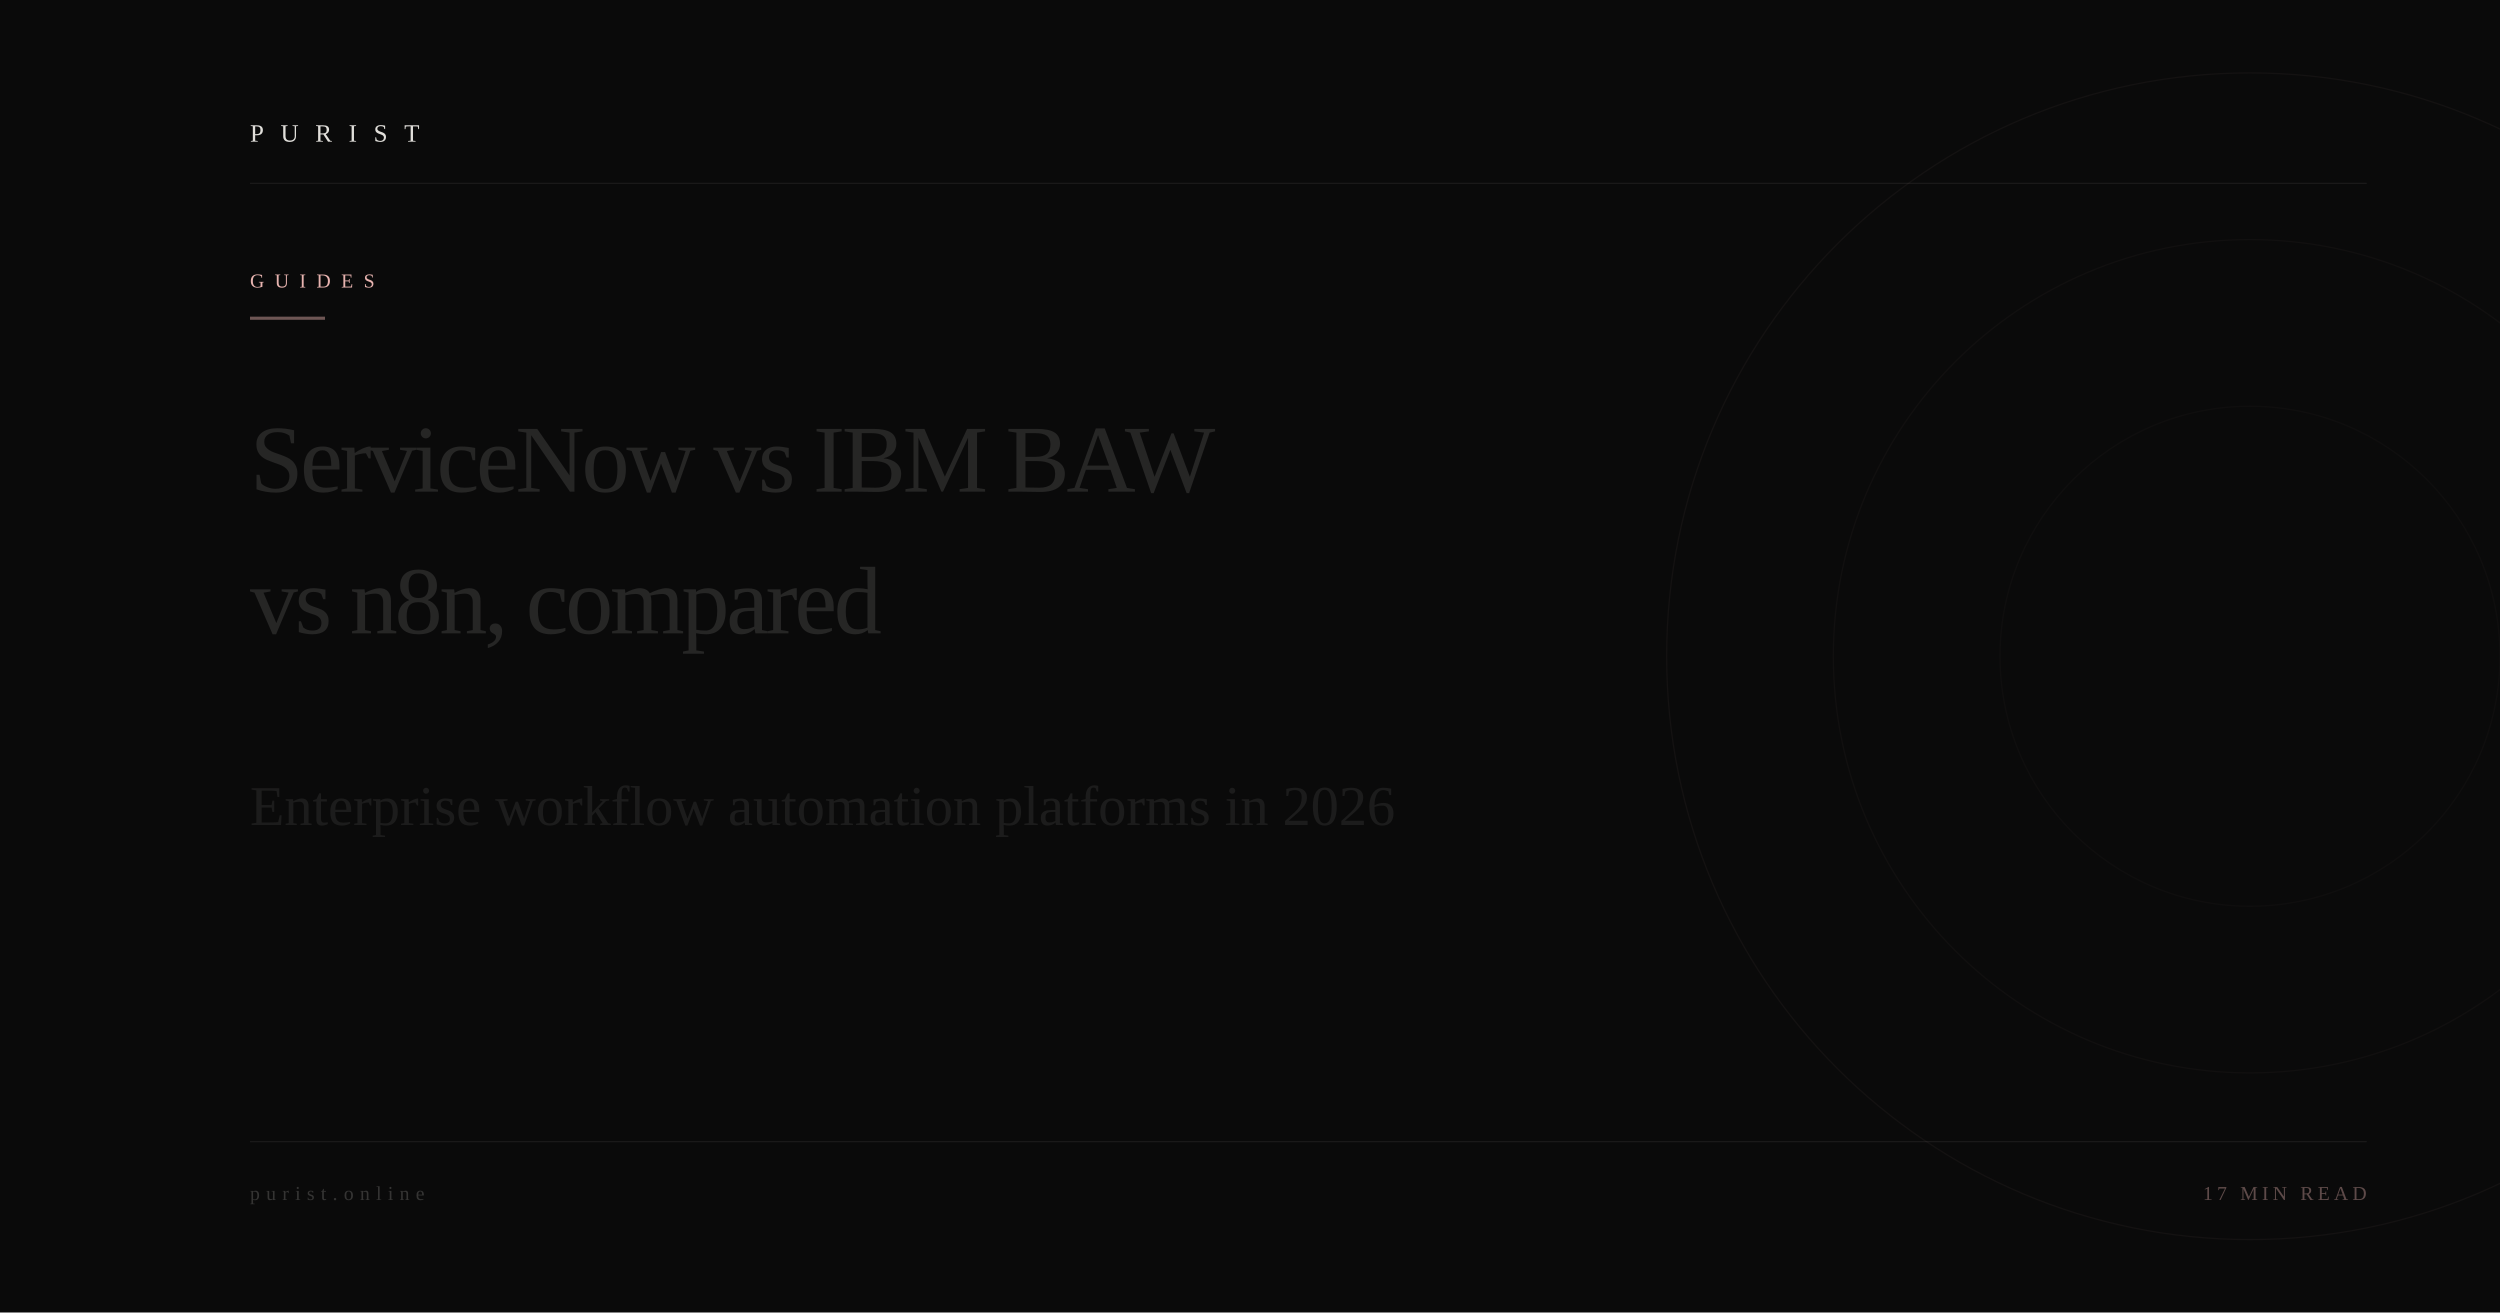
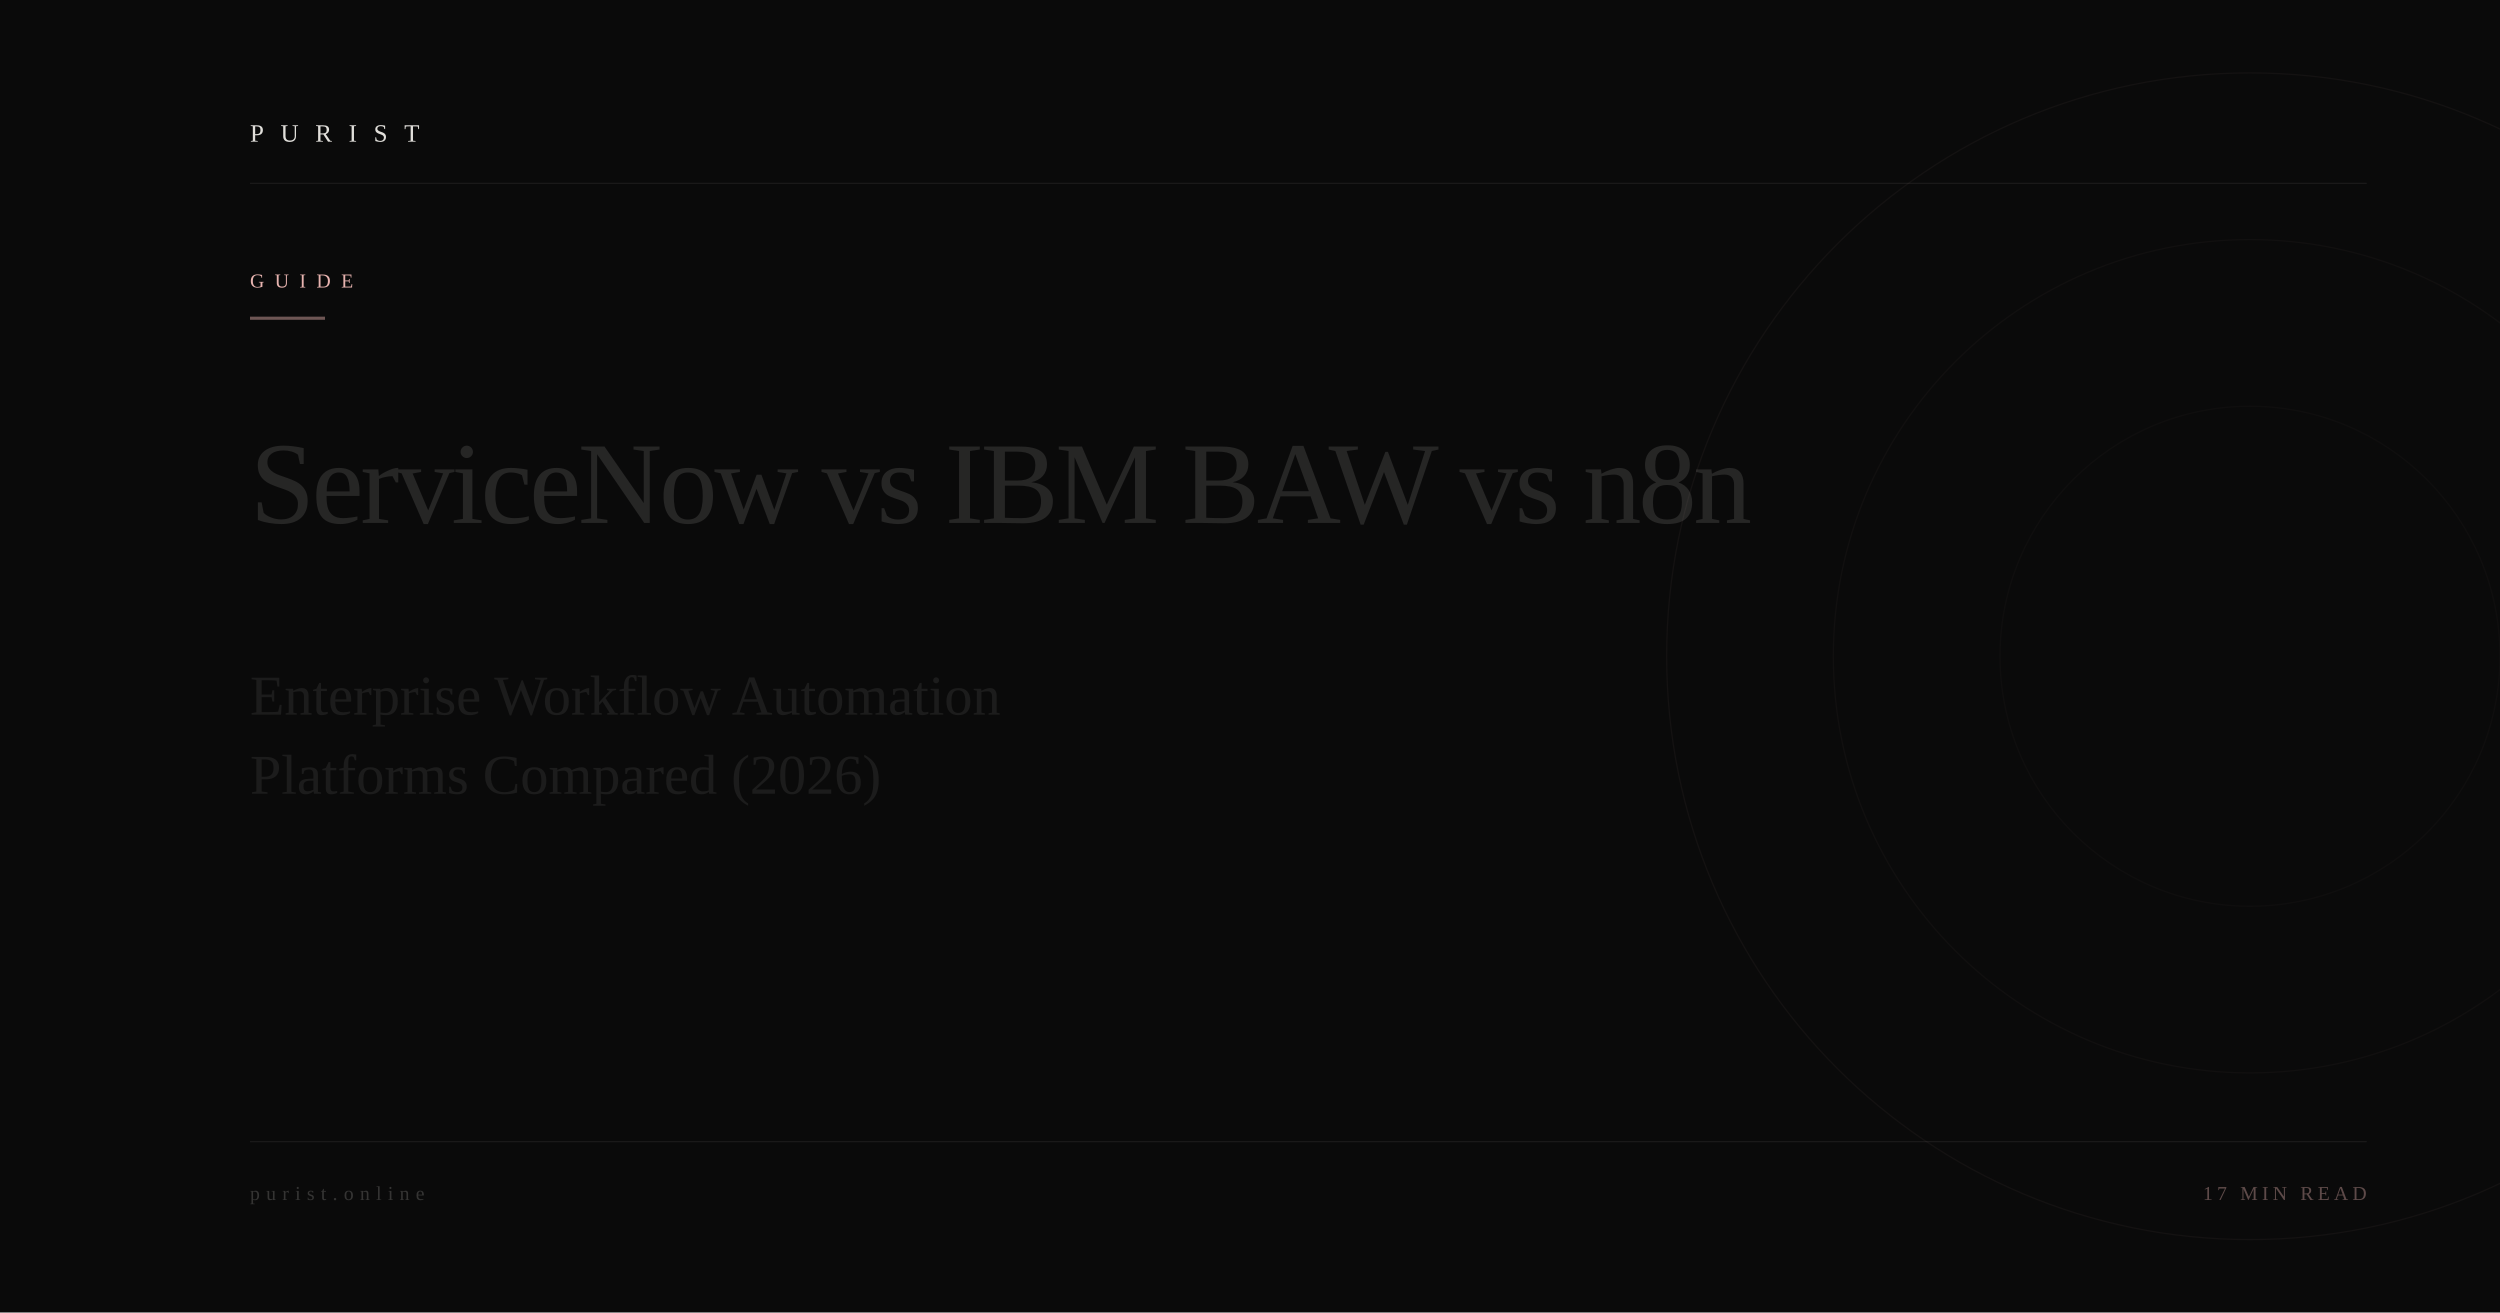
<svg xmlns="http://www.w3.org/2000/svg" viewBox="0 0 1200 630" width="1200" height="630">
  <rect width="1200" height="630" fill="#0A0A0A" />
  <circle cx="1080" cy="315" r="280" stroke="#E8B4B0" stroke-width="0.6" fill="none" opacity="0.045" />
  <circle cx="1080" cy="315" r="200" stroke="#E8B4B0" stroke-width="0.6" fill="none" opacity="0.035" />
  <circle cx="1080" cy="315" r="120" stroke="#E8B4B0" stroke-width="0.6" fill="none" opacity="0.025" />
  <line x1="120" y1="88" x2="1136" y2="88" stroke="#F8F6F1" stroke-width="0.5" opacity="0.08" />
  <text x="120" y="68" font-family="Georgia,'Times New Roman',serif" font-size="12" font-weight="400" fill="#F8F6F1" letter-spacing="8" opacity="0.9">PURIST</text>
-   <text x="120" y="138" font-family="Georgia,'Times New Roman',serif" font-size="9.5" font-weight="400" fill="#E8B4B0" letter-spacing="5">GUIDES</text>
+   <text x="120" y="138" font-family="Georgia,'Times New Roman',serif" font-size="9.5" font-weight="400" fill="#E8B4B0" letter-spacing="5">GUIDE</text>
  <rect x="120" y="152" width="36" height="1.5" fill="#E8B4B0" opacity="0.45" />
-   <text x="120" y="236" font-family="Georgia,'Times New Roman',serif" font-size="46" font-weight="400" fill="#F8F6F1" opacity="0.12" letter-spacing="-1.5" xml:space="preserve">ServiceNow vs IBM BAW</text>
-   <text x="120" y="304" font-family="Georgia,'Times New Roman',serif" font-size="46" font-weight="400" fill="#F8F6F1" opacity="0.12" letter-spacing="-1.5" xml:space="preserve">vs n8n, compared</text>
-   <text x="120" y="396" font-family="Georgia,'Times New Roman',serif" font-size="27" font-weight="400" fill="#F8F6F1" opacity="0.08" letter-spacing="0" xml:space="preserve">Enterprise workflow automation platforms in 2026</text>
+   <text x="120" y="251" font-family="Georgia,'Times New Roman',serif" font-size="56" font-weight="400" fill="#F8F6F1" opacity="0.12" letter-spacing="-1.5" xml:space="preserve">ServiceNow vs IBM BAW vs n8n</text>
+   <text x="120" y="343" font-family="Georgia,'Times New Roman',serif" font-size="27" font-weight="400" fill="#F8F6F1" opacity="0.08" letter-spacing="0" xml:space="preserve">Enterprise Workflow Automation</text>
+   <text x="120" y="381" font-family="Georgia,'Times New Roman',serif" font-size="27" font-weight="400" fill="#F8F6F1" opacity="0.08" letter-spacing="0" xml:space="preserve">Platforms Compared (2026)</text>
  <line x1="120" y1="548" x2="1136" y2="548" stroke="#F8F6F1" stroke-width="0.5" opacity="0.08" />
  <text x="120" y="576" font-family="Georgia,'Times New Roman',serif" font-size="9.5" fill="#F8F6F1" letter-spacing="3" opacity="0.18">purist.online</text>
  <text x="1136" y="576" font-family="Georgia,'Times New Roman',serif" font-size="9.5" fill="#E8B4B0" letter-spacing="2" opacity="0.38" text-anchor="end">17 MIN READ</text>
</svg>
